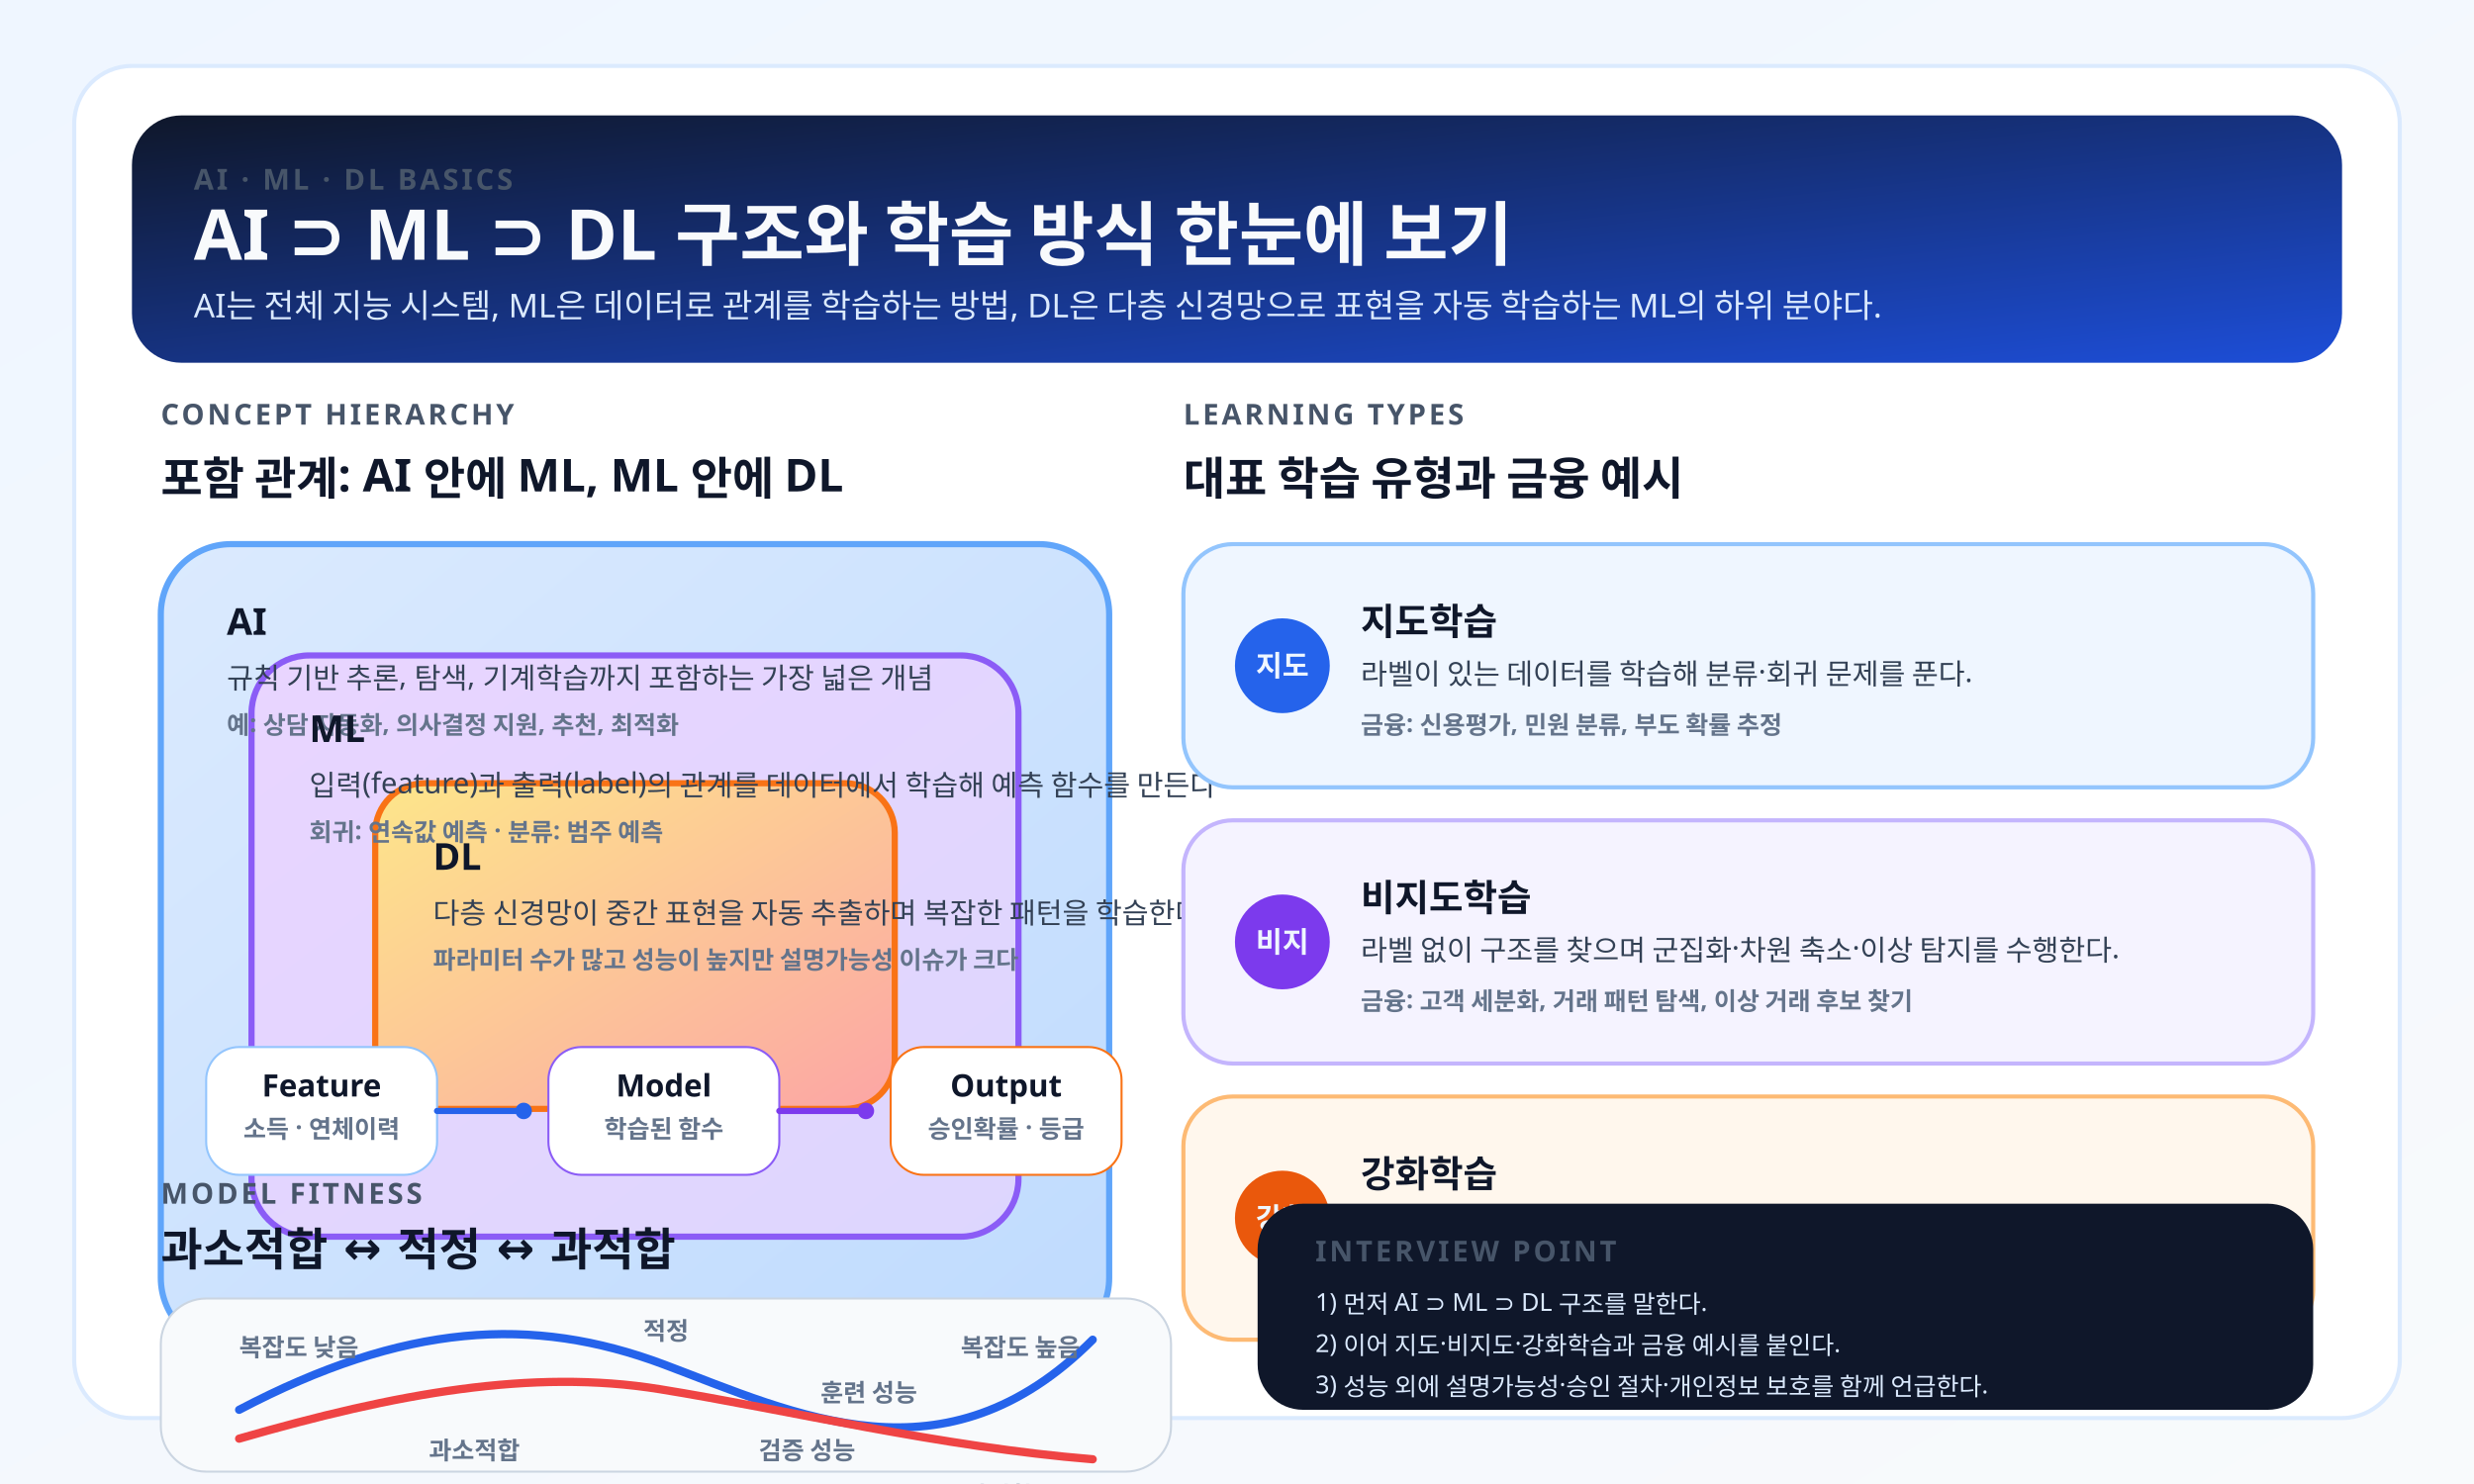
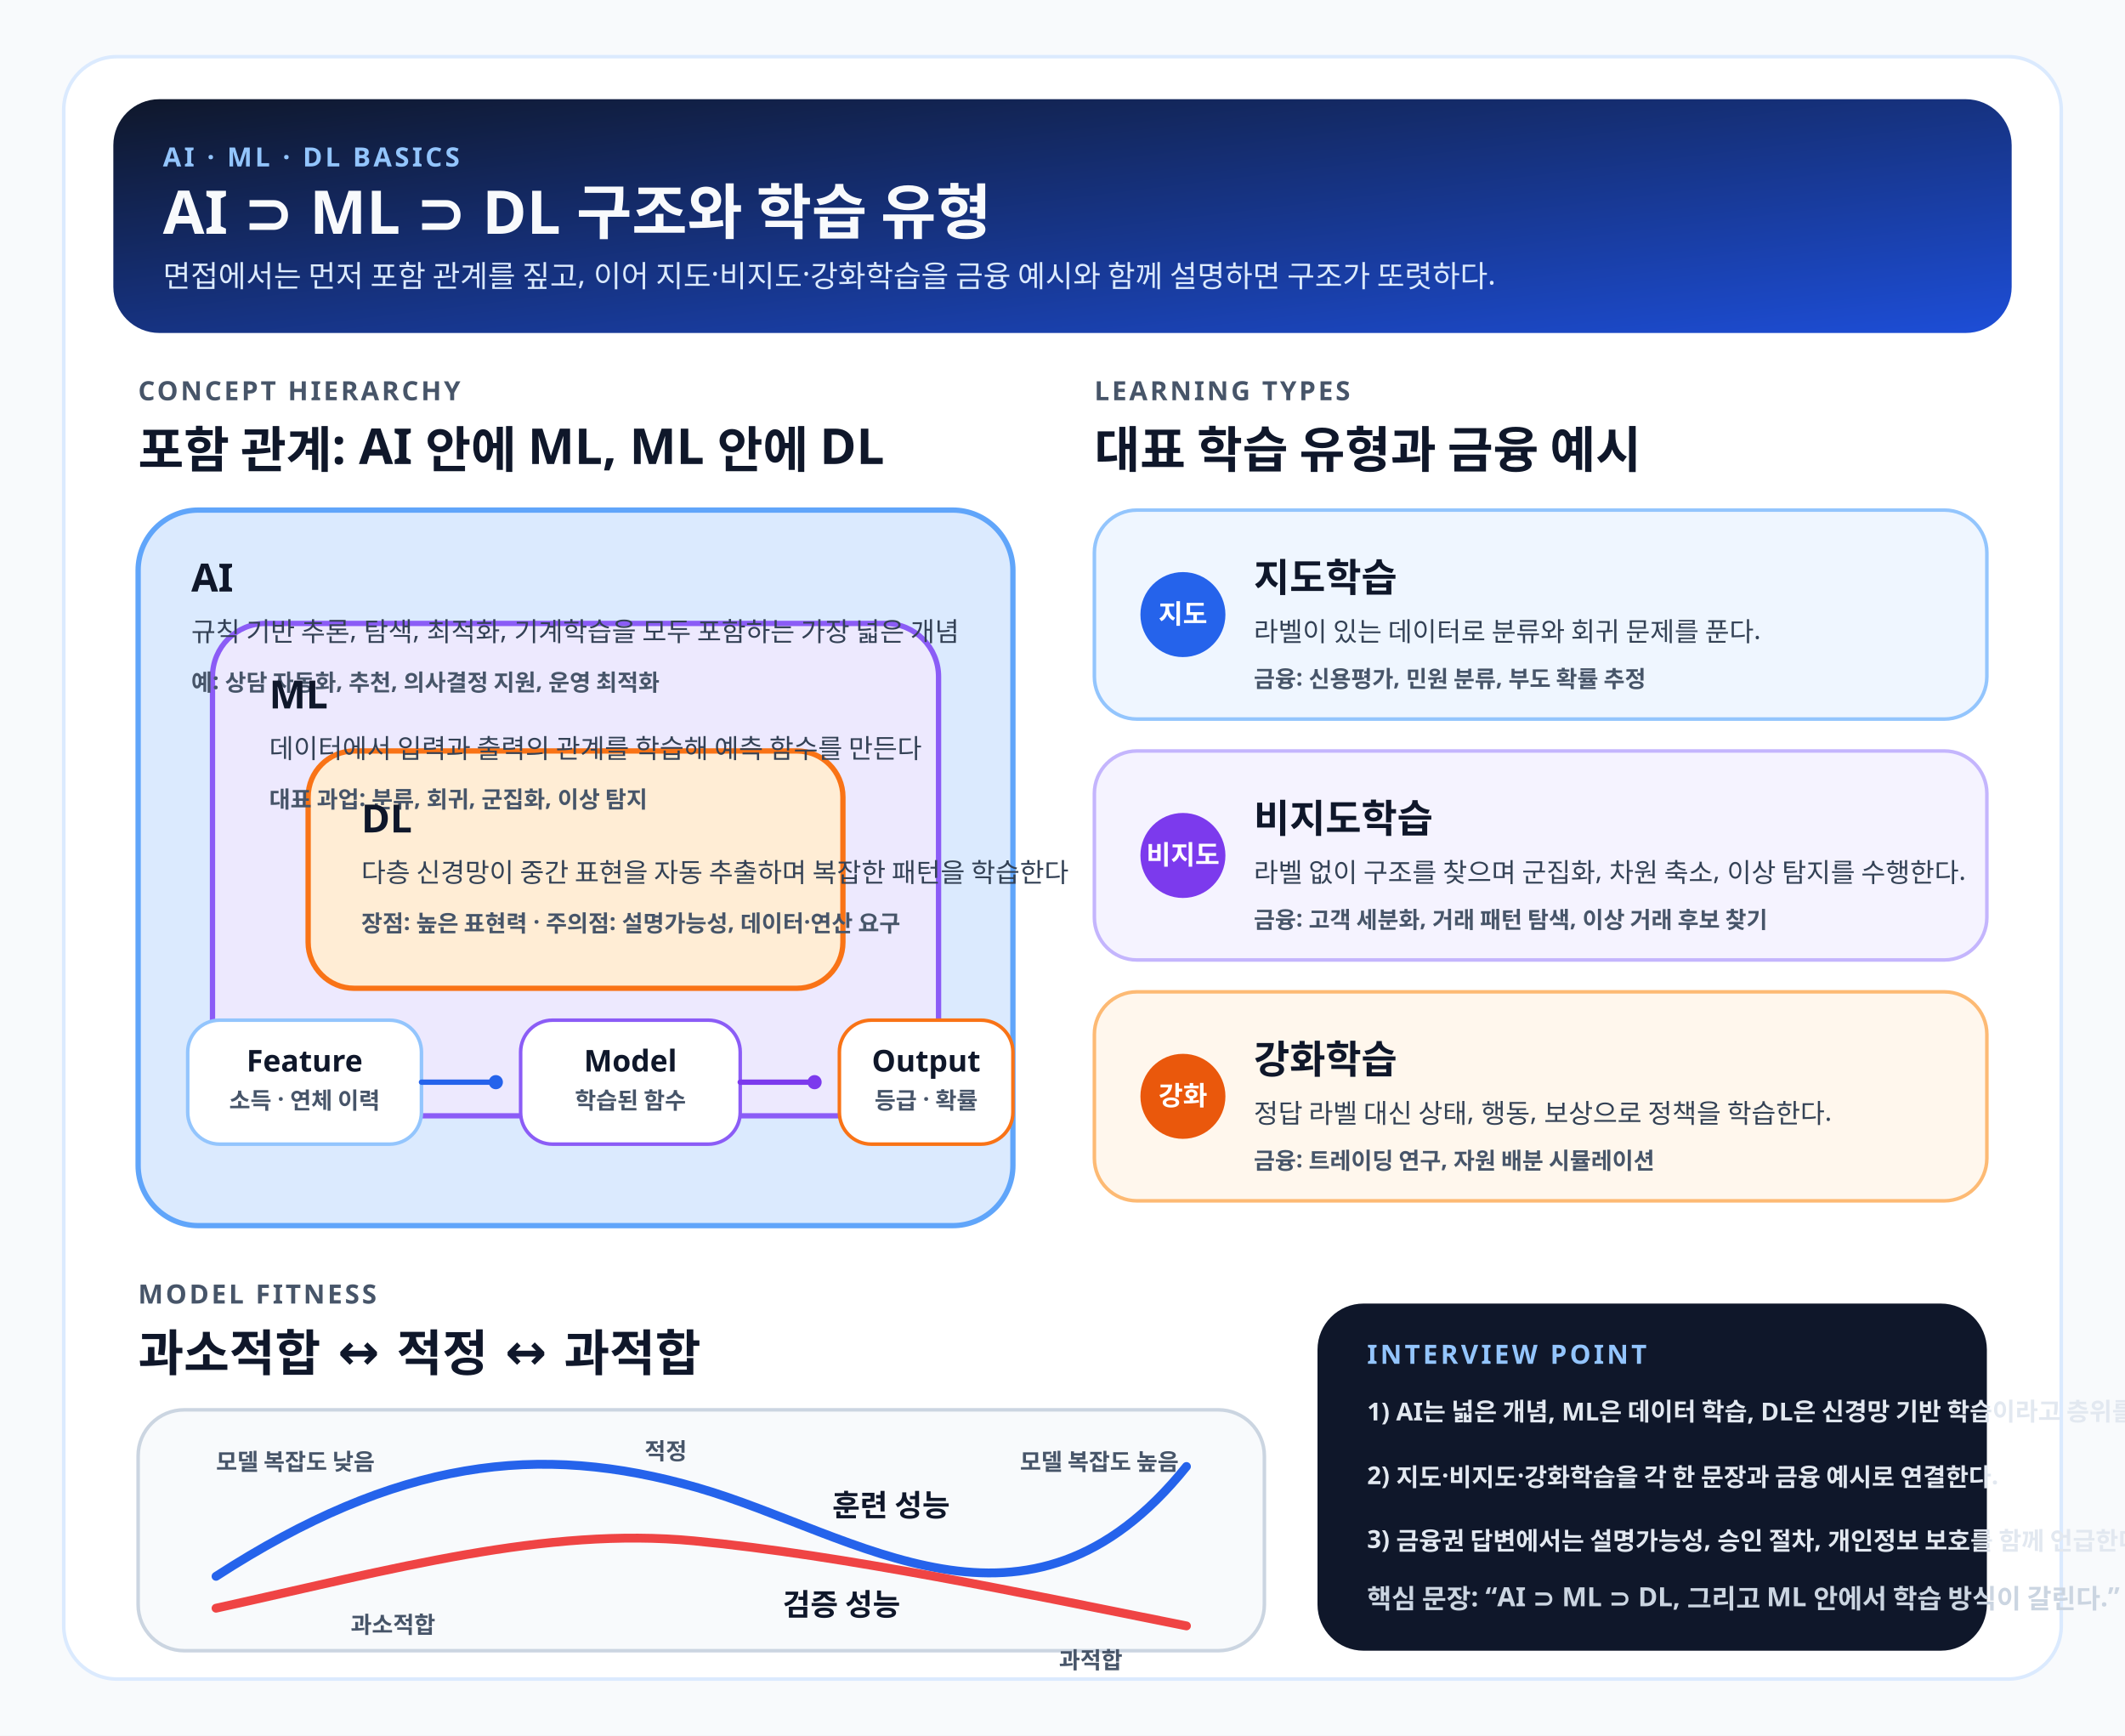
- <svg xmlns="http://www.w3.org/2000/svg" width="1200" height="720" viewBox="0 0 1200 720" role="img" aria-labelledby="title desc">
+ <svg xmlns="http://www.w3.org/2000/svg" width="1200" height="980" viewBox="0 0 1200 980" role="img" aria-labelledby="title desc">
  <defs>
-     <linearGradient id="bg" x1="0" y1="0" x2="1" y2="1">
-       <stop offset="0%" stop-color="#eff6ff" />
-       <stop offset="100%" stop-color="#f8fafc" />
-     </linearGradient>
    <linearGradient id="hero" x1="0" y1="0" x2="1" y2="1">
      <stop offset="0%" stop-color="#0f172a" />
      <stop offset="100%" stop-color="#1d4ed8" />
    </linearGradient>
-     <linearGradient id="aiRing" x1="0" y1="0" x2="1" y2="1">
-       <stop offset="0%" stop-color="#dbeafe" />
-       <stop offset="100%" stop-color="#bfdbfe" />
-     </linearGradient>
-     <linearGradient id="mlRing" x1="0" y1="0" x2="1" y2="1">
-       <stop offset="0%" stop-color="#e9d5ff" />
-       <stop offset="100%" stop-color="#ddd6fe" />
-     </linearGradient>
-     <linearGradient id="dlRing" x1="0" y1="0" x2="1" y2="1">
-       <stop offset="0%" stop-color="#fde68a" />
-       <stop offset="100%" stop-color="#fca5a5" />
-     </linearGradient>
    <style>
-       text { font-family: "Noto Sans KR", "Apple SD Gothic Neo", "Malgun Gothic", sans-serif; }
-       .title { font-size: 34px; font-weight: 800; fill: #f8fafc; }
-       .subtitle { font-size: 16px; font-weight: 500; fill: #dbeafe; }
-       .section { font-size: 14px; font-weight: 700; letter-spacing: 1.4px; fill: #475569; }
-       .h2 { font-size: 22px; font-weight: 800; fill: #0f172a; }
-       .h3 { font-size: 18px; font-weight: 800; fill: #0f172a; }
-       .label { font-size: 15px; font-weight: 700; fill: #0f172a; }
-       .body { font-size: 14px; font-weight: 500; fill: #334155; }
-       .small { font-size: 12px; font-weight: 600; fill: #64748b; }
-       .whiteLabel { font-size: 14px; font-weight: 700; fill: #eff6ff; }
-       .whiteBody { font-size: 12px; font-weight: 500; fill: #dbeafe; }
+       text { font-family: "Noto Sans KR", "Apple SD Gothic Neo", "Malgun Gothic", sans-serif; fill: #0f172a; }
+       .eyebrow { font-size: 15px; font-weight: 700; letter-spacing: 1.6px; fill: #93c5fd; }
+       .heroTitle { font-size: 34px; font-weight: 800; fill: #f8fafc; }
+       .heroBody { font-size: 17px; font-weight: 500; fill: #dbeafe; }
+       .section { font-size: 15px; font-weight: 800; letter-spacing: 1.4px; fill: #475569; }
+       .h2 { font-size: 28px; font-weight: 800; }
+       .h3 { font-size: 22px; font-weight: 800; }
+       .label { font-size: 17px; font-weight: 700; }
+       .body { font-size: 15px; font-weight: 500; fill: #334155; }
+       .small { font-size: 13px; font-weight: 600; fill: #475569; }
+       .badgeText { font-size: 15px; font-weight: 800; fill: #ffffff; }
+       .note { font-size: 14px; font-weight: 600; fill: #e2e8f0; }
+       .callout { font-size: 15px; font-weight: 600; fill: #cbd5e1; }
    </style>
  </defs>
-   <rect width="1200" height="720" fill="url(#bg)" />
-   <rect x="36" y="32" width="1128" height="656" rx="28" fill="#ffffff" stroke="#dbeafe" stroke-width="2" />
-   <rect x="64" y="56" width="1072" height="120" rx="24" fill="url(#hero)" />
-   <text class="section" x="94" y="92" fill="#93c5fd">AI · ML · DL BASICS</text>
-   <text class="title" x="94" y="126">AI ⊃ ML ⊃ DL 구조와 학습 방식 한눈에 보기</text>
-   <text class="subtitle" x="94" y="154">AI는 전체 지능 시스템, ML은 데이터로 관계를 학습하는 방법, DL은 다층 신경망으로 표현을 자동 학습하는 ML의 하위 분야다.</text>
-   <g transform="translate(78 206)">
+   <rect width="1200" height="980" fill="#f8fafc" />
+   <rect x="36" y="32" width="1128" height="916" rx="30" fill="#ffffff" stroke="#dbeafe" stroke-width="2" />
+   <rect x="64" y="56" width="1072" height="132" rx="26" fill="url(#hero)" />
+   <text class="eyebrow" x="92" y="94">AI · ML · DL BASICS</text>
+   <text class="heroTitle" x="92" y="132">AI ⊃ ML ⊃ DL 구조와 학습 유형</text>
+   <text class="heroBody" x="92" y="162">면접에서는 먼저 포함 관계를 짚고, 이어 지도·비지도·강화학습을 금융 예시와 함께 설명하면 구조가 또렷하다.</text>
+   <g transform="translate(78 226)">
    <text class="section" x="0" y="0">CONCEPT HIERARCHY</text>
-     <text class="h2" x="0" y="34">포함 관계: AI 안에 ML, ML 안에 DL</text>
-     <rect x="0" y="58" width="460" height="390" rx="34" fill="url(#aiRing)" stroke="#60a5fa" stroke-width="3" />
-     <rect x="44" y="112" width="372" height="282" rx="28" fill="url(#mlRing)" stroke="#8b5cf6" stroke-width="3" />
-     <rect x="104" y="174" width="252" height="158" rx="24" fill="url(#dlRing)" stroke="#f97316" stroke-width="3" />
-     <text class="h3" x="32" y="102">AI</text>
-     <text class="body" x="32" y="128">규칙 기반 추론, 탐색, 기계학습까지 포함하는 가장 넓은 개념</text>
-     <text class="small" x="32" y="150">예: 상담 자동화, 의사결정 지원, 추천, 최적화</text>
-     <text class="h3" x="72" y="154">ML</text>
-     <text class="body" x="72" y="180">입력(feature)과 출력(label)의 관계를 데이터에서 학습해 예측 함수를 만든다</text>
-     <text class="small" x="72" y="202">회귀: 연속값 예측 · 분류: 범주 예측</text>
-     <text class="h3" x="132" y="216">DL</text>
-     <text class="body" x="132" y="242">다층 신경망이 중간 표현을 자동 추출하며 복잡한 패턴을 학습한다</text>
-     <text class="small" x="132" y="264">파라미터 수가 많고 성능이 높지만 설명가능성 이슈가 크다</text>
-     <g transform="translate(22 302)">
-       <rect x="0" y="0" width="112" height="62" rx="16" fill="#ffffff" stroke="#93c5fd" />
-       <text class="label" x="56" y="24" text-anchor="middle">Feature</text>
-       <text class="small" x="56" y="44" text-anchor="middle">소득 · 연체이력</text>
-       <path d="M112 31 H154" fill="none" stroke="#2563eb" stroke-width="3" stroke-linecap="round" />
-       <circle cx="154" cy="31" r="4" fill="#2563eb" />
-       <rect x="166" y="0" width="112" height="62" rx="16" fill="#ffffff" stroke="#8b5cf6" />
-       <text class="label" x="222" y="24" text-anchor="middle">Model</text>
-       <text class="small" x="222" y="44" text-anchor="middle">학습된 함수</text>
-       <path d="M278 31 H320" fill="none" stroke="#7c3aed" stroke-width="3" stroke-linecap="round" />
-       <circle cx="320" cy="31" r="4" fill="#7c3aed" />
-       <rect x="332" y="0" width="112" height="62" rx="16" fill="#ffffff" stroke="#f97316" />
-       <text class="label" x="388" y="24" text-anchor="middle">Output</text>
-       <text class="small" x="388" y="44" text-anchor="middle">승인확률 · 등급</text>
+     <text class="h2" x="0" y="38">포함 관계: AI 안에 ML, ML 안에 DL</text>
+     <rect x="0" y="62" width="494" height="404" rx="34" fill="#dbeafe" stroke="#60a5fa" stroke-width="3" />
+     <rect x="42" y="126" width="410" height="278" rx="30" fill="#ede9fe" stroke="#8b5cf6" stroke-width="3" />
+     <rect x="96" y="198" width="302" height="134" rx="26" fill="#ffedd5" stroke="#f97316" stroke-width="3" />
+     <text class="h3" x="30" y="108">AI</text>
+     <text class="body" x="30" y="136">규칙 기반 추론, 탐색, 최적화, 기계학습을 모두 포함하는 가장 넓은 개념</text>
+     <text class="small" x="30" y="164">예: 상담 자동화, 추천, 의사결정 지원, 운영 최적화</text>
+     <text class="h3" x="74" y="174">ML</text>
+     <text class="body" x="74" y="202">데이터에서 입력과 출력의 관계를 학습해 예측 함수를 만든다</text>
+     <text class="small" x="74" y="230">대표 과업: 분류, 회귀, 군집화, 이상 탐지</text>
+     <text class="h3" x="126" y="244">DL</text>
+     <text class="body" x="126" y="272">다층 신경망이 중간 표현을 자동 추출하며 복잡한 패턴을 학습한다</text>
+     <text class="small" x="126" y="300">장점: 높은 표현력 · 주의점: 설명가능성, 데이터·연산 요구</text>
+     <g transform="translate(28 350)">
+       <rect x="0" y="0" width="132" height="70" rx="18" fill="#ffffff" stroke="#93c5fd" stroke-width="2" />
+       <text class="label" x="66" y="29" text-anchor="middle">Feature</text>
+       <text class="small" x="66" y="50" text-anchor="middle">소득 · 연체 이력</text>
+       <path d="M132 35 H174" fill="none" stroke="#2563eb" stroke-width="3" stroke-linecap="round" />
+       <circle cx="174" cy="35" r="4" fill="#2563eb" />
+       <rect x="188" y="0" width="124" height="70" rx="18" fill="#ffffff" stroke="#8b5cf6" stroke-width="2" />
+       <text class="label" x="250" y="29" text-anchor="middle">Model</text>
+       <text class="small" x="250" y="50" text-anchor="middle">학습된 함수</text>
+       <path d="M312 35 H354" fill="none" stroke="#7c3aed" stroke-width="3" stroke-linecap="round" />
+       <circle cx="354" cy="35" r="4" fill="#7c3aed" />
+       <rect x="368" y="0" width="98" height="70" rx="18" fill="#ffffff" stroke="#f97316" stroke-width="2" />
+       <text class="label" x="417" y="29" text-anchor="middle">Output</text>
+       <text class="small" x="417" y="50" text-anchor="middle">등급 · 확률</text>
    </g>
  </g>
-   <g transform="translate(574 206)">
+   <g transform="translate(618 226)">
    <text class="section" x="0" y="0">LEARNING TYPES</text>
-     <text class="h2" x="0" y="34">대표 학습 유형과 금융 예시</text>
-     <rect x="0" y="58" width="548" height="118" rx="24" fill="#eff6ff" stroke="#93c5fd" stroke-width="2" />
-     <circle cx="48" cy="117" r="23" fill="#2563eb" />
-     <text class="whiteLabel" x="48" y="122" text-anchor="middle">지도</text>
-     <text class="h3" x="86" y="102">지도학습</text>
-     <text class="body" x="86" y="126">라벨이 있는 데이터를 학습해 분류·회귀 문제를 푼다.</text>
-     <text class="small" x="86" y="150">금융: 신용평가, 민원 분류, 부도 확률 추정</text>
-     <rect x="0" y="192" width="548" height="118" rx="24" fill="#f5f3ff" stroke="#c4b5fd" stroke-width="2" />
-     <circle cx="48" cy="251" r="23" fill="#7c3aed" />
-     <text class="whiteLabel" x="48" y="256" text-anchor="middle">비지</text>
-     <text class="h3" x="86" y="236">비지도학습</text>
-     <text class="body" x="86" y="260">라벨 없이 구조를 찾으며 군집화·차원 축소·이상 탐지를 수행한다.</text>
-     <text class="small" x="86" y="284">금융: 고객 세분화, 거래 패턴 탐색, 이상 거래 후보 찾기</text>
-     <rect x="0" y="326" width="548" height="118" rx="24" fill="#fff7ed" stroke="#fdba74" stroke-width="2" />
-     <circle cx="48" cy="385" r="23" fill="#ea580c" />
-     <text class="whiteLabel" x="48" y="390" text-anchor="middle">강화</text>
-     <text class="h3" x="86" y="370">강화학습</text>
-     <text class="body" x="86" y="394">정답 라벨 대신 상태·행동·보상으로 정책을 학습한다.</text>
-     <text class="small" x="86" y="418">금융: 트레이딩 연구, 자원 배분 시뮬레이션</text>
+     <text class="h2" x="0" y="38">대표 학습 유형과 금융 예시</text>
+     <rect x="0" y="62" width="504" height="118" rx="24" fill="#eff6ff" stroke="#93c5fd" stroke-width="2" />
+     <circle cx="50" cy="121" r="24" fill="#2563eb" />
+     <text class="badgeText" x="50" y="126" text-anchor="middle">지도</text>
+     <text class="h3" x="90" y="108">지도학습</text>
+     <text class="body" x="90" y="136">라벨이 있는 데이터로 분류와 회귀 문제를 푼다.</text>
+     <text class="small" x="90" y="162">금융: 신용평가, 민원 분류, 부도 확률 추정</text>
+     <rect x="0" y="198" width="504" height="118" rx="24" fill="#f5f3ff" stroke="#c4b5fd" stroke-width="2" />
+     <circle cx="50" cy="257" r="24" fill="#7c3aed" />
+     <text class="badgeText" x="50" y="262" text-anchor="middle">비지도</text>
+     <text class="h3" x="90" y="244">비지도학습</text>
+     <text class="body" x="90" y="272">라벨 없이 구조를 찾으며 군집화, 차원 축소, 이상 탐지를 수행한다.</text>
+     <text class="small" x="90" y="298">금융: 고객 세분화, 거래 패턴 탐색, 이상 거래 후보 찾기</text>
+     <rect x="0" y="334" width="504" height="118" rx="24" fill="#fff7ed" stroke="#fdba74" stroke-width="2" />
+     <circle cx="50" cy="393" r="24" fill="#ea580c" />
+     <text class="badgeText" x="50" y="398" text-anchor="middle">강화</text>
+     <text class="h3" x="90" y="380">강화학습</text>
+     <text class="body" x="90" y="408">정답 라벨 대신 상태, 행동, 보상으로 정책을 학습한다.</text>
+     <text class="small" x="90" y="434">금융: 트레이딩 연구, 자원 배분 시뮬레이션</text>
  </g>
-   <g transform="translate(78 584)">
+   <g transform="translate(78 736)">
    <text class="section" x="0" y="0">MODEL FITNESS</text>
-     <text class="h2" x="0" y="30">과소적합 ↔ 적정 ↔ 과적합</text>
-     <rect x="0" y="46" width="490" height="84" rx="22" fill="#f8fafc" stroke="#cbd5e1" />
-     <path d="M38 100 C118 58, 180 54, 244 78 S380 138, 452 66" fill="none" stroke="#2563eb" stroke-width="4" stroke-linecap="round" />
-     <path d="M38 114 C114 92, 180 80, 242 90 S378 118, 452 124" fill="none" stroke="#ef4444" stroke-width="4" stroke-linecap="round" />
-     <text class="small" x="38" y="74">복잡도 낮음</text>
-     <text class="small" x="388" y="74">복잡도 높음</text>
-     <text class="small" x="130" y="124">과소적합</text>
-     <text class="small" x="234" y="66">적정</text>
-     <text class="small" x="390" y="146">과적합</text>
-     <text class="small" x="320" y="96" fill="#2563eb">훈련 성능</text>
-     <text class="small" x="290" y="124" fill="#ef4444">검증 성능</text>
+     <text class="h2" x="0" y="38">과소적합 ↔ 적정 ↔ 과적합</text>
+     <rect x="0" y="60" width="636" height="136" rx="26" fill="#f8fafc" stroke="#cbd5e1" stroke-width="2" />
+     <path d="M44 154 C146 88, 226 78, 316 104 S502 204, 592 92" fill="none" stroke="#2563eb" stroke-width="5" stroke-linecap="round" />
+     <path d="M44 172 C144 150, 230 126, 314 134 S502 164, 592 182" fill="none" stroke="#ef4444" stroke-width="5" stroke-linecap="round" />
+     <text class="small" x="44" y="94">모델 복잡도 낮음</text>
+     <text class="small" x="498" y="94">모델 복잡도 높음</text>
+     <text class="small" x="120" y="186">과소적합</text>
+     <text class="small" x="286" y="88">적정</text>
+     <text class="small" x="520" y="206">과적합</text>
+     <text class="label" x="392" y="120" fill="#2563eb">훈련 성능</text>
+     <text class="label" x="364" y="176" fill="#ef4444">검증 성능</text>
  </g>
-   <g transform="translate(610 584)">
-     <rect x="0" y="0" width="512" height="100" rx="22" fill="#0f172a" />
-     <text class="section" x="28" y="28" fill="#93c5fd">INTERVIEW POINT</text>
-     <text class="whiteBody" x="28" y="52">1) 먼저 AI ⊃ ML ⊃ DL 구조를 말한다.</text>
-     <text class="whiteBody" x="28" y="72">2) 이어 지도·비지도·강화학습과 금융 예시를 붙인다.</text>
-     <text class="whiteBody" x="28" y="92">3) 성능 외에 설명가능성·승인 절차·개인정보 보호를 함께 언급한다.</text>
+   <g transform="translate(744 736)">
+     <rect x="0" y="0" width="378" height="196" rx="26" fill="#0f172a" />
+     <text class="eyebrow" x="28" y="34">INTERVIEW POINT</text>
+     <text class="note" x="28" y="66">1) AI는 넓은 개념, ML은 데이터 학습, DL은 신경망 기반 학습이라고 층위를 나눈다.</text>
+     <text class="note" x="28" y="102">2) 지도·비지도·강화학습을 각 한 문장과 금융 예시로 연결한다.</text>
+     <text class="note" x="28" y="138">3) 금융권 답변에서는 설명가능성, 승인 절차, 개인정보 보호를 함께 언급한다.</text>
+     <text class="callout" x="28" y="172">핵심 문장: “AI ⊃ ML ⊃ DL, 그리고 ML 안에서 학습 방식이 갈린다.”</text>
  </g>
</svg>
